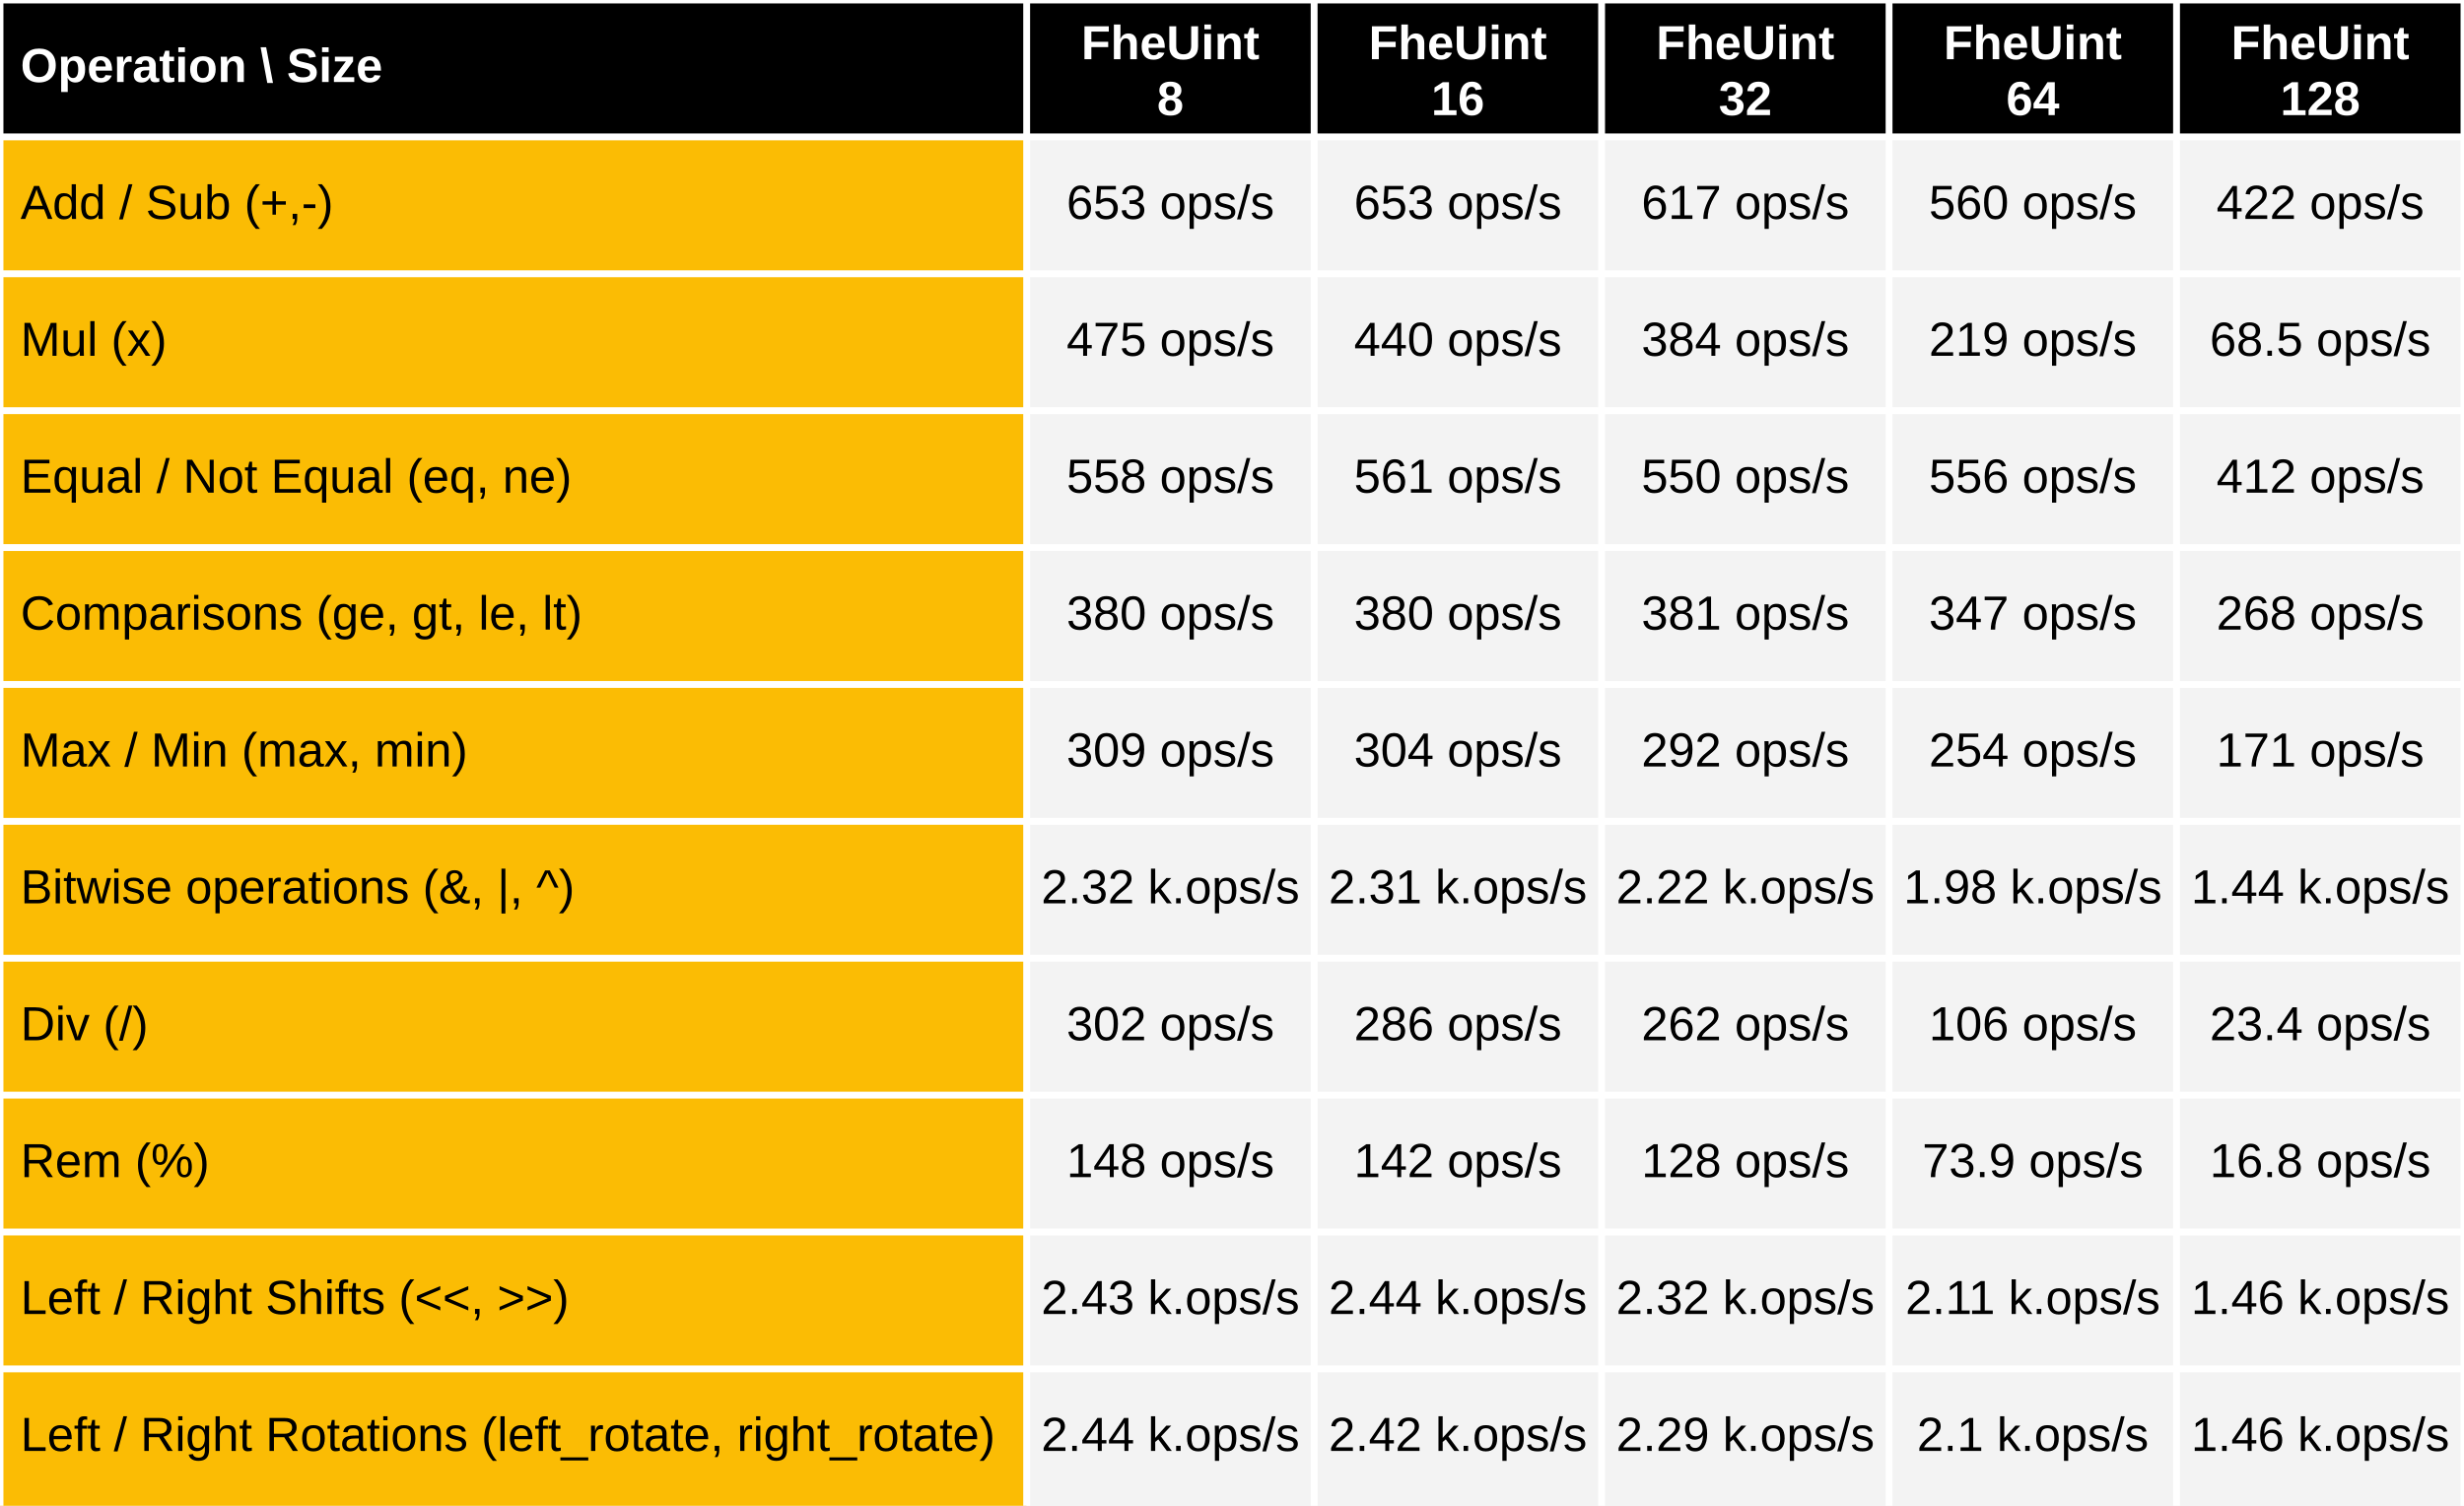
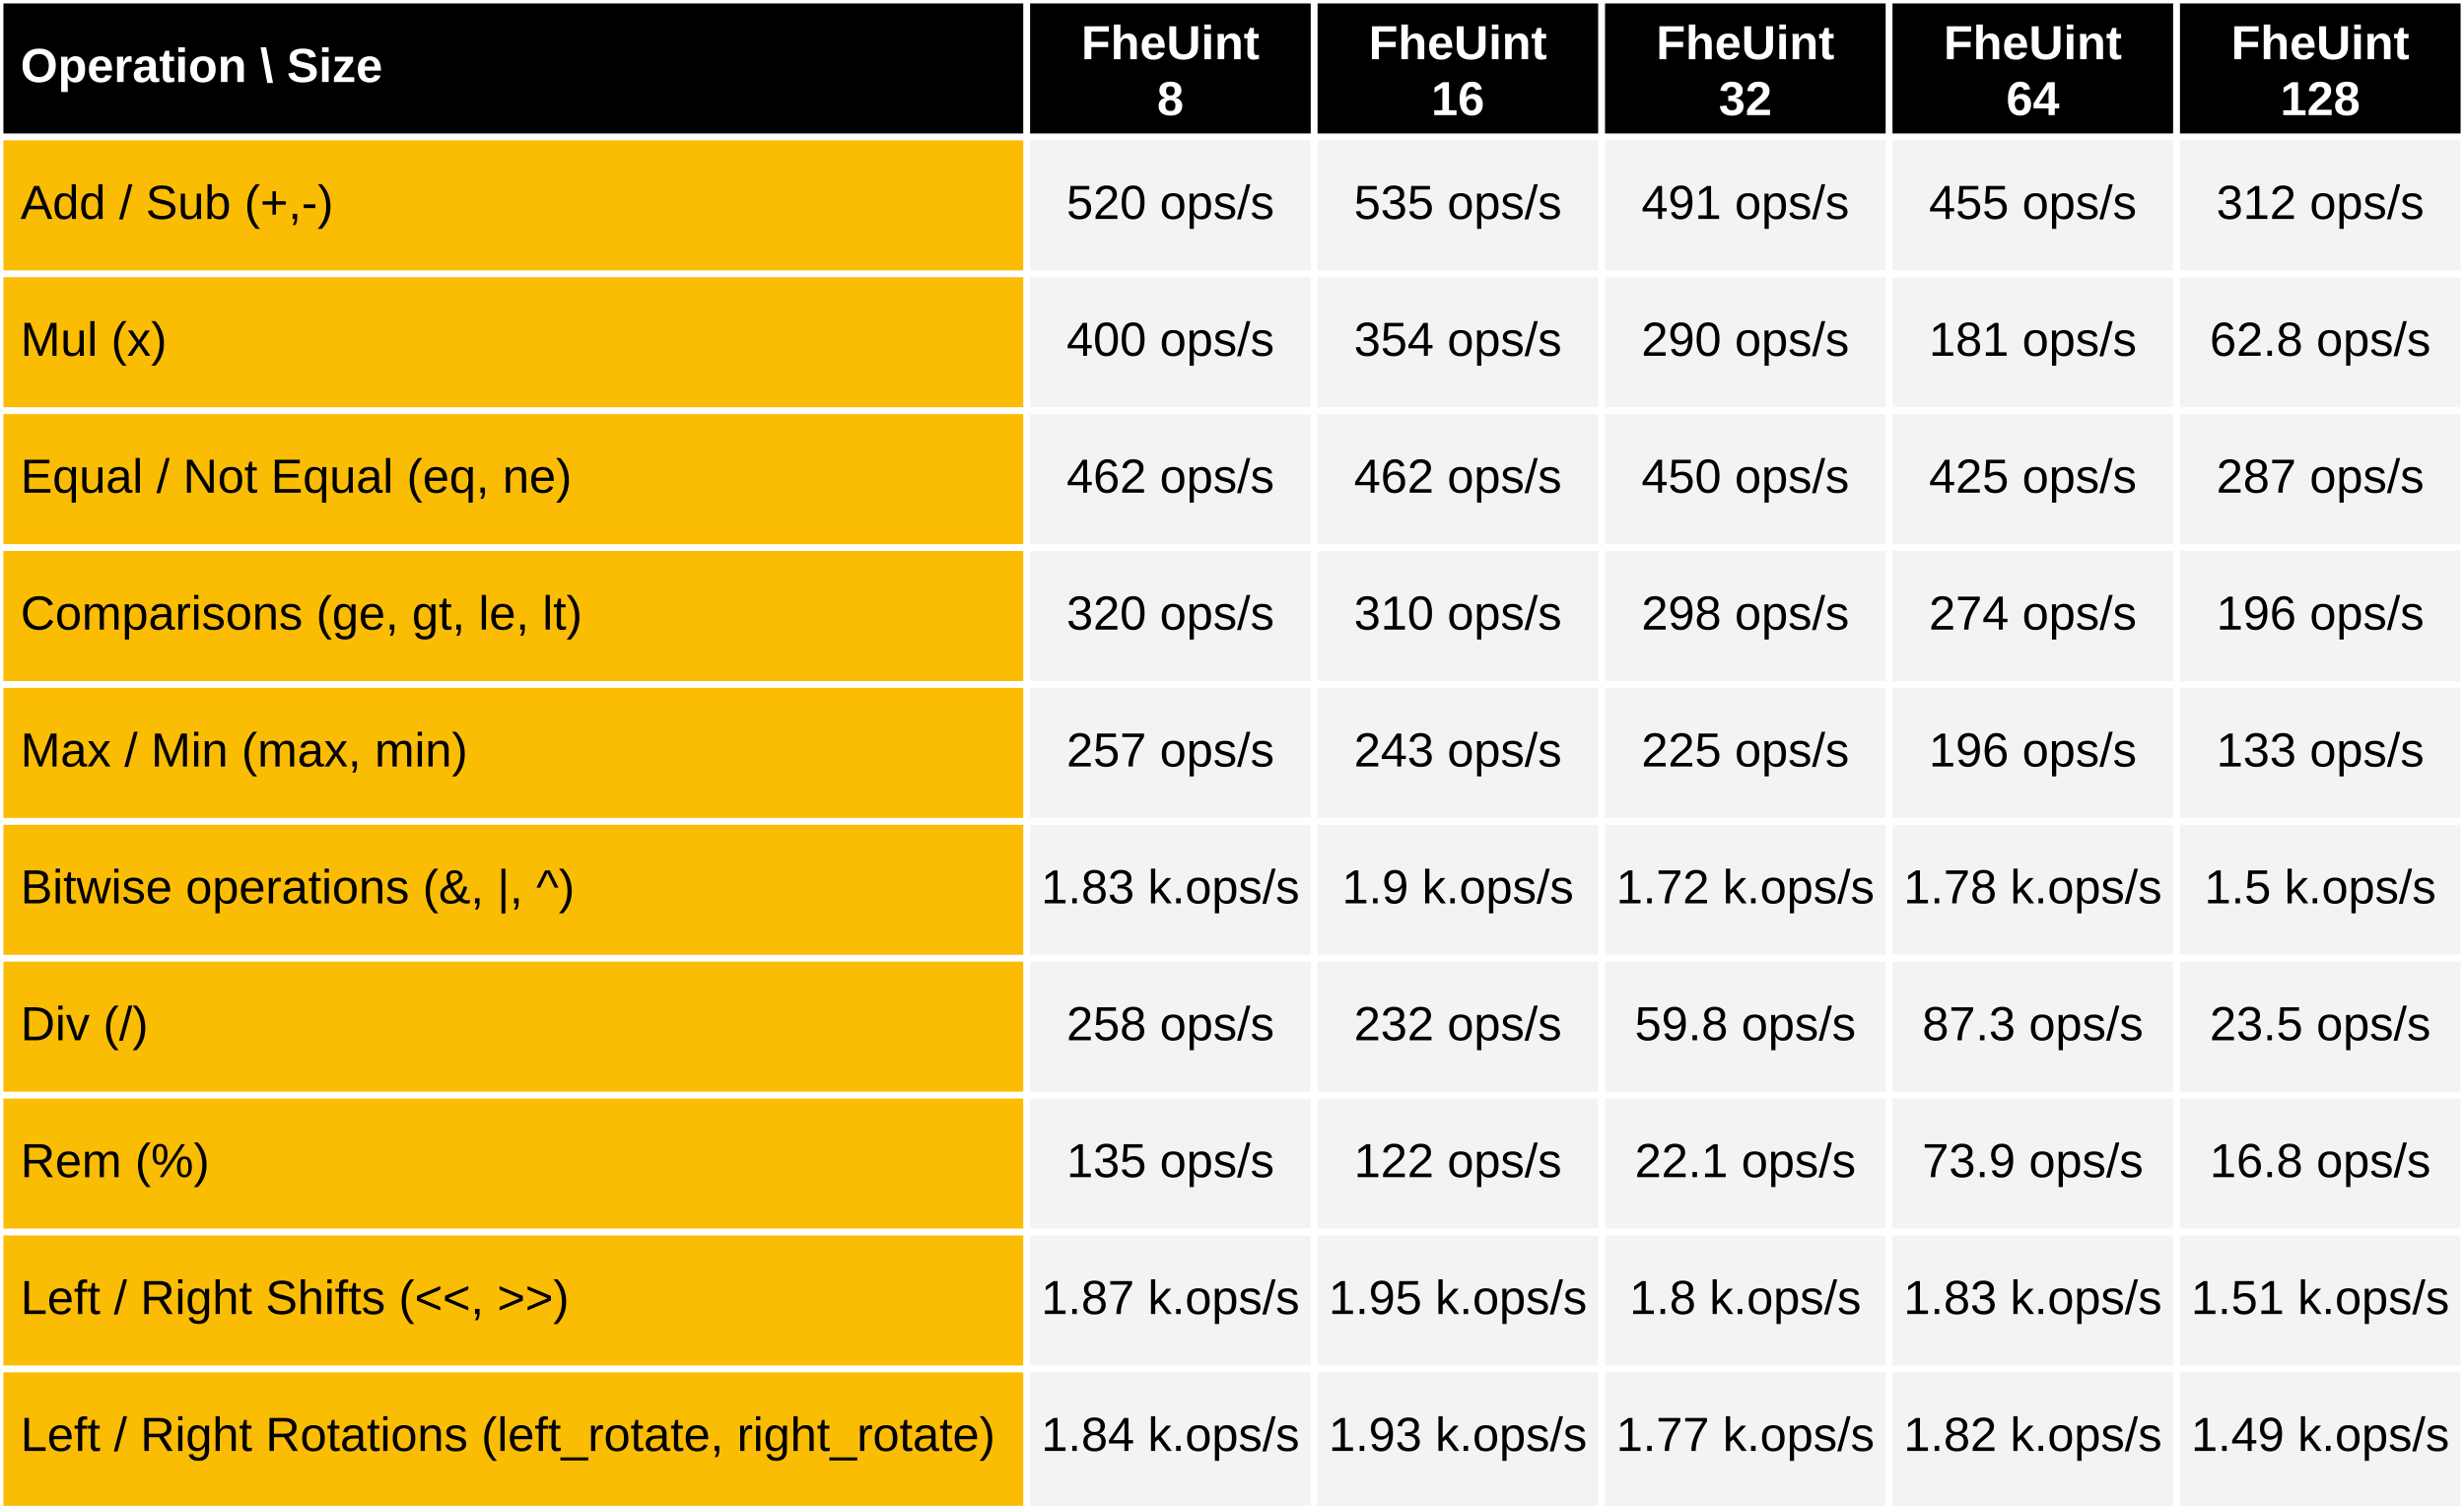
<svg xmlns="http://www.w3.org/2000/svg" viewBox="0 0 720 440" preserveAspectRatio="meet" width="100%" height="440">
  <rect x="0" y="0" width="720" height="40" fill="black" />
  <text dominant-baseline="middle" text-anchor="start" font-family="Arial" font-size="14" font-weight="bold" fill="white" x="6" y="20.0">Operation \ Size</text>
  <text dominant-baseline="middle" text-anchor="middle" font-family="Arial" font-size="14" font-weight="bold" fill="white" x="342.0" y="13.333">FheUint</text>
  <text dominant-baseline="middle" text-anchor="middle" font-family="Arial" font-size="14" font-weight="bold" fill="white" x="342.0" y="29.667">8</text>
  <text dominant-baseline="middle" text-anchor="middle" font-family="Arial" font-size="14" font-weight="bold" fill="white" x="426.0" y="13.333">FheUint</text>
  <text dominant-baseline="middle" text-anchor="middle" font-family="Arial" font-size="14" font-weight="bold" fill="white" x="426.0" y="29.667">16</text>
  <text dominant-baseline="middle" text-anchor="middle" font-family="Arial" font-size="14" font-weight="bold" fill="white" x="510.0" y="13.333">FheUint</text>
  <text dominant-baseline="middle" text-anchor="middle" font-family="Arial" font-size="14" font-weight="bold" fill="white" x="510.0" y="29.667">32</text>
  <text dominant-baseline="middle" text-anchor="middle" font-family="Arial" font-size="14" font-weight="bold" fill="white" x="594.0" y="13.333">FheUint</text>
  <text dominant-baseline="middle" text-anchor="middle" font-family="Arial" font-size="14" font-weight="bold" fill="white" x="594.0" y="29.667">64</text>
  <text dominant-baseline="middle" text-anchor="middle" font-family="Arial" font-size="14" font-weight="bold" fill="white" x="678.0" y="13.333">FheUint</text>
  <text dominant-baseline="middle" text-anchor="middle" font-family="Arial" font-size="14" font-weight="bold" fill="white" x="678.0" y="29.667">128</text>
  <rect x="0" y="40" width="300" height="400" fill="#fbbc04" />
  <rect x="300" y="40" width="420" height="400" fill="#f3f3f3" />
  <text dominant-baseline="middle" text-anchor="start" font-family="Arial" font-size="14" font-weight="normal" fill="black" x="6" y="60.0">Add / Sub (+,-)</text>
-   <text dominant-baseline="middle" text-anchor="middle" font-family="Arial" font-size="14" font-weight="normal" fill="black" x="342.0" y="60.0">653 ops/s</text>
-   <text dominant-baseline="middle" text-anchor="middle" font-family="Arial" font-size="14" font-weight="normal" fill="black" x="426.0" y="60.0">653 ops/s</text>
-   <text dominant-baseline="middle" text-anchor="middle" font-family="Arial" font-size="14" font-weight="normal" fill="black" x="510.0" y="60.0">617 ops/s</text>
-   <text dominant-baseline="middle" text-anchor="middle" font-family="Arial" font-size="14" font-weight="normal" fill="black" x="594.0" y="60.0">560 ops/s</text>
-   <text dominant-baseline="middle" text-anchor="middle" font-family="Arial" font-size="14" font-weight="normal" fill="black" x="678.0" y="60.0">422 ops/s</text>
+   <text dominant-baseline="middle" text-anchor="middle" font-family="Arial" font-size="14" font-weight="normal" fill="black" x="342.0" y="60.0">520 ops/s</text>
+   <text dominant-baseline="middle" text-anchor="middle" font-family="Arial" font-size="14" font-weight="normal" fill="black" x="426.0" y="60.0">535 ops/s</text>
+   <text dominant-baseline="middle" text-anchor="middle" font-family="Arial" font-size="14" font-weight="normal" fill="black" x="510.0" y="60.0">491 ops/s</text>
+   <text dominant-baseline="middle" text-anchor="middle" font-family="Arial" font-size="14" font-weight="normal" fill="black" x="594.0" y="60.0">455 ops/s</text>
+   <text dominant-baseline="middle" text-anchor="middle" font-family="Arial" font-size="14" font-weight="normal" fill="black" x="678.0" y="60.0">312 ops/s</text>
  <text dominant-baseline="middle" text-anchor="start" font-family="Arial" font-size="14" font-weight="normal" fill="black" x="6" y="100.0">Mul (x)</text>
-   <text dominant-baseline="middle" text-anchor="middle" font-family="Arial" font-size="14" font-weight="normal" fill="black" x="342.0" y="100.0">475 ops/s</text>
-   <text dominant-baseline="middle" text-anchor="middle" font-family="Arial" font-size="14" font-weight="normal" fill="black" x="426.0" y="100.0">440 ops/s</text>
-   <text dominant-baseline="middle" text-anchor="middle" font-family="Arial" font-size="14" font-weight="normal" fill="black" x="510.0" y="100.0">384 ops/s</text>
-   <text dominant-baseline="middle" text-anchor="middle" font-family="Arial" font-size="14" font-weight="normal" fill="black" x="594.0" y="100.0">219 ops/s</text>
-   <text dominant-baseline="middle" text-anchor="middle" font-family="Arial" font-size="14" font-weight="normal" fill="black" x="678.0" y="100.0">68.5 ops/s</text>
+   <text dominant-baseline="middle" text-anchor="middle" font-family="Arial" font-size="14" font-weight="normal" fill="black" x="342.0" y="100.0">400 ops/s</text>
+   <text dominant-baseline="middle" text-anchor="middle" font-family="Arial" font-size="14" font-weight="normal" fill="black" x="426.0" y="100.0">354 ops/s</text>
+   <text dominant-baseline="middle" text-anchor="middle" font-family="Arial" font-size="14" font-weight="normal" fill="black" x="510.0" y="100.0">290 ops/s</text>
+   <text dominant-baseline="middle" text-anchor="middle" font-family="Arial" font-size="14" font-weight="normal" fill="black" x="594.0" y="100.0">181 ops/s</text>
+   <text dominant-baseline="middle" text-anchor="middle" font-family="Arial" font-size="14" font-weight="normal" fill="black" x="678.0" y="100.0">62.8 ops/s</text>
  <text dominant-baseline="middle" text-anchor="start" font-family="Arial" font-size="14" font-weight="normal" fill="black" x="6" y="140.0">Equal / Not Equal (eq, ne)</text>
-   <text dominant-baseline="middle" text-anchor="middle" font-family="Arial" font-size="14" font-weight="normal" fill="black" x="342.0" y="140.0">558 ops/s</text>
-   <text dominant-baseline="middle" text-anchor="middle" font-family="Arial" font-size="14" font-weight="normal" fill="black" x="426.0" y="140.0">561 ops/s</text>
-   <text dominant-baseline="middle" text-anchor="middle" font-family="Arial" font-size="14" font-weight="normal" fill="black" x="510.0" y="140.0">550 ops/s</text>
-   <text dominant-baseline="middle" text-anchor="middle" font-family="Arial" font-size="14" font-weight="normal" fill="black" x="594.0" y="140.0">556 ops/s</text>
-   <text dominant-baseline="middle" text-anchor="middle" font-family="Arial" font-size="14" font-weight="normal" fill="black" x="678.0" y="140.0">412 ops/s</text>
+   <text dominant-baseline="middle" text-anchor="middle" font-family="Arial" font-size="14" font-weight="normal" fill="black" x="342.0" y="140.0">462 ops/s</text>
+   <text dominant-baseline="middle" text-anchor="middle" font-family="Arial" font-size="14" font-weight="normal" fill="black" x="426.0" y="140.0">462 ops/s</text>
+   <text dominant-baseline="middle" text-anchor="middle" font-family="Arial" font-size="14" font-weight="normal" fill="black" x="510.0" y="140.0">450 ops/s</text>
+   <text dominant-baseline="middle" text-anchor="middle" font-family="Arial" font-size="14" font-weight="normal" fill="black" x="594.0" y="140.0">425 ops/s</text>
+   <text dominant-baseline="middle" text-anchor="middle" font-family="Arial" font-size="14" font-weight="normal" fill="black" x="678.0" y="140.0">287 ops/s</text>
  <text dominant-baseline="middle" text-anchor="start" font-family="Arial" font-size="14" font-weight="normal" fill="black" x="6" y="180.0">Comparisons (ge, gt, le, lt)</text>
-   <text dominant-baseline="middle" text-anchor="middle" font-family="Arial" font-size="14" font-weight="normal" fill="black" x="342.0" y="180.0">380 ops/s</text>
-   <text dominant-baseline="middle" text-anchor="middle" font-family="Arial" font-size="14" font-weight="normal" fill="black" x="426.0" y="180.0">380 ops/s</text>
-   <text dominant-baseline="middle" text-anchor="middle" font-family="Arial" font-size="14" font-weight="normal" fill="black" x="510.0" y="180.0">381 ops/s</text>
-   <text dominant-baseline="middle" text-anchor="middle" font-family="Arial" font-size="14" font-weight="normal" fill="black" x="594.0" y="180.0">347 ops/s</text>
-   <text dominant-baseline="middle" text-anchor="middle" font-family="Arial" font-size="14" font-weight="normal" fill="black" x="678.0" y="180.0">268 ops/s</text>
+   <text dominant-baseline="middle" text-anchor="middle" font-family="Arial" font-size="14" font-weight="normal" fill="black" x="342.0" y="180.0">320 ops/s</text>
+   <text dominant-baseline="middle" text-anchor="middle" font-family="Arial" font-size="14" font-weight="normal" fill="black" x="426.0" y="180.0">310 ops/s</text>
+   <text dominant-baseline="middle" text-anchor="middle" font-family="Arial" font-size="14" font-weight="normal" fill="black" x="510.0" y="180.0">298 ops/s</text>
+   <text dominant-baseline="middle" text-anchor="middle" font-family="Arial" font-size="14" font-weight="normal" fill="black" x="594.0" y="180.0">274 ops/s</text>
+   <text dominant-baseline="middle" text-anchor="middle" font-family="Arial" font-size="14" font-weight="normal" fill="black" x="678.0" y="180.0">196 ops/s</text>
  <text dominant-baseline="middle" text-anchor="start" font-family="Arial" font-size="14" font-weight="normal" fill="black" x="6" y="220.0">Max / Min (max, min)</text>
-   <text dominant-baseline="middle" text-anchor="middle" font-family="Arial" font-size="14" font-weight="normal" fill="black" x="342.0" y="220.0">309 ops/s</text>
-   <text dominant-baseline="middle" text-anchor="middle" font-family="Arial" font-size="14" font-weight="normal" fill="black" x="426.0" y="220.0">304 ops/s</text>
-   <text dominant-baseline="middle" text-anchor="middle" font-family="Arial" font-size="14" font-weight="normal" fill="black" x="510.0" y="220.0">292 ops/s</text>
-   <text dominant-baseline="middle" text-anchor="middle" font-family="Arial" font-size="14" font-weight="normal" fill="black" x="594.0" y="220.0">254 ops/s</text>
-   <text dominant-baseline="middle" text-anchor="middle" font-family="Arial" font-size="14" font-weight="normal" fill="black" x="678.0" y="220.0">171 ops/s</text>
+   <text dominant-baseline="middle" text-anchor="middle" font-family="Arial" font-size="14" font-weight="normal" fill="black" x="342.0" y="220.0">257 ops/s</text>
+   <text dominant-baseline="middle" text-anchor="middle" font-family="Arial" font-size="14" font-weight="normal" fill="black" x="426.0" y="220.0">243 ops/s</text>
+   <text dominant-baseline="middle" text-anchor="middle" font-family="Arial" font-size="14" font-weight="normal" fill="black" x="510.0" y="220.0">225 ops/s</text>
+   <text dominant-baseline="middle" text-anchor="middle" font-family="Arial" font-size="14" font-weight="normal" fill="black" x="594.0" y="220.0">196 ops/s</text>
+   <text dominant-baseline="middle" text-anchor="middle" font-family="Arial" font-size="14" font-weight="normal" fill="black" x="678.0" y="220.0">133 ops/s</text>
  <text dominant-baseline="middle" text-anchor="start" font-family="Arial" font-size="14" font-weight="normal" fill="black" x="6" y="260.0">Bitwise operations (&amp;, |, ^)</text>
-   <text dominant-baseline="middle" text-anchor="middle" font-family="Arial" font-size="14" font-weight="normal" fill="black" x="342.0" y="260.0">2.32 k.ops/s</text>
-   <text dominant-baseline="middle" text-anchor="middle" font-family="Arial" font-size="14" font-weight="normal" fill="black" x="426.0" y="260.0">2.31 k.ops/s</text>
-   <text dominant-baseline="middle" text-anchor="middle" font-family="Arial" font-size="14" font-weight="normal" fill="black" x="510.0" y="260.0">2.22 k.ops/s</text>
-   <text dominant-baseline="middle" text-anchor="middle" font-family="Arial" font-size="14" font-weight="normal" fill="black" x="594.0" y="260.0">1.98 k.ops/s</text>
-   <text dominant-baseline="middle" text-anchor="middle" font-family="Arial" font-size="14" font-weight="normal" fill="black" x="678.0" y="260.0">1.44 k.ops/s</text>
+   <text dominant-baseline="middle" text-anchor="middle" font-family="Arial" font-size="14" font-weight="normal" fill="black" x="342.0" y="260.0">1.83 k.ops/s</text>
+   <text dominant-baseline="middle" text-anchor="middle" font-family="Arial" font-size="14" font-weight="normal" fill="black" x="426.0" y="260.0">1.9 k.ops/s</text>
+   <text dominant-baseline="middle" text-anchor="middle" font-family="Arial" font-size="14" font-weight="normal" fill="black" x="510.0" y="260.0">1.72 k.ops/s</text>
+   <text dominant-baseline="middle" text-anchor="middle" font-family="Arial" font-size="14" font-weight="normal" fill="black" x="594.0" y="260.0">1.78 k.ops/s</text>
+   <text dominant-baseline="middle" text-anchor="middle" font-family="Arial" font-size="14" font-weight="normal" fill="black" x="678.0" y="260.0">1.5 k.ops/s</text>
  <text dominant-baseline="middle" text-anchor="start" font-family="Arial" font-size="14" font-weight="normal" fill="black" x="6" y="300.0">Div  (/)</text>
-   <text dominant-baseline="middle" text-anchor="middle" font-family="Arial" font-size="14" font-weight="normal" fill="black" x="342.0" y="300.0">302 ops/s</text>
-   <text dominant-baseline="middle" text-anchor="middle" font-family="Arial" font-size="14" font-weight="normal" fill="black" x="426.0" y="300.0">286 ops/s</text>
-   <text dominant-baseline="middle" text-anchor="middle" font-family="Arial" font-size="14" font-weight="normal" fill="black" x="510.0" y="300.0">262 ops/s</text>
-   <text dominant-baseline="middle" text-anchor="middle" font-family="Arial" font-size="14" font-weight="normal" fill="black" x="594.0" y="300.0">106 ops/s</text>
-   <text dominant-baseline="middle" text-anchor="middle" font-family="Arial" font-size="14" font-weight="normal" fill="black" x="678.0" y="300.0">23.4 ops/s</text>
+   <text dominant-baseline="middle" text-anchor="middle" font-family="Arial" font-size="14" font-weight="normal" fill="black" x="342.0" y="300.0">258 ops/s</text>
+   <text dominant-baseline="middle" text-anchor="middle" font-family="Arial" font-size="14" font-weight="normal" fill="black" x="426.0" y="300.0">232 ops/s</text>
+   <text dominant-baseline="middle" text-anchor="middle" font-family="Arial" font-size="14" font-weight="normal" fill="black" x="510.0" y="300.0">59.8 ops/s</text>
+   <text dominant-baseline="middle" text-anchor="middle" font-family="Arial" font-size="14" font-weight="normal" fill="black" x="594.0" y="300.0">87.3 ops/s</text>
+   <text dominant-baseline="middle" text-anchor="middle" font-family="Arial" font-size="14" font-weight="normal" fill="black" x="678.0" y="300.0">23.5 ops/s</text>
  <text dominant-baseline="middle" text-anchor="start" font-family="Arial" font-size="14" font-weight="normal" fill="black" x="6" y="340.0">Rem  (%)</text>
-   <text dominant-baseline="middle" text-anchor="middle" font-family="Arial" font-size="14" font-weight="normal" fill="black" x="342.0" y="340.0">148 ops/s</text>
-   <text dominant-baseline="middle" text-anchor="middle" font-family="Arial" font-size="14" font-weight="normal" fill="black" x="426.0" y="340.0">142 ops/s</text>
-   <text dominant-baseline="middle" text-anchor="middle" font-family="Arial" font-size="14" font-weight="normal" fill="black" x="510.0" y="340.0">128 ops/s</text>
+   <text dominant-baseline="middle" text-anchor="middle" font-family="Arial" font-size="14" font-weight="normal" fill="black" x="342.0" y="340.0">135 ops/s</text>
+   <text dominant-baseline="middle" text-anchor="middle" font-family="Arial" font-size="14" font-weight="normal" fill="black" x="426.0" y="340.0">122 ops/s</text>
+   <text dominant-baseline="middle" text-anchor="middle" font-family="Arial" font-size="14" font-weight="normal" fill="black" x="510.0" y="340.0">22.1 ops/s</text>
  <text dominant-baseline="middle" text-anchor="middle" font-family="Arial" font-size="14" font-weight="normal" fill="black" x="594.0" y="340.0">73.9 ops/s</text>
  <text dominant-baseline="middle" text-anchor="middle" font-family="Arial" font-size="14" font-weight="normal" fill="black" x="678.0" y="340.0">16.8 ops/s</text>
  <text dominant-baseline="middle" text-anchor="start" font-family="Arial" font-size="14" font-weight="normal" fill="black" x="6" y="380.0">Left / Right Shifts (&lt;&lt;, &gt;&gt;)</text>
-   <text dominant-baseline="middle" text-anchor="middle" font-family="Arial" font-size="14" font-weight="normal" fill="black" x="342.0" y="380.0">2.43 k.ops/s</text>
-   <text dominant-baseline="middle" text-anchor="middle" font-family="Arial" font-size="14" font-weight="normal" fill="black" x="426.0" y="380.0">2.44 k.ops/s</text>
-   <text dominant-baseline="middle" text-anchor="middle" font-family="Arial" font-size="14" font-weight="normal" fill="black" x="510.0" y="380.0">2.32 k.ops/s</text>
-   <text dominant-baseline="middle" text-anchor="middle" font-family="Arial" font-size="14" font-weight="normal" fill="black" x="594.0" y="380.0">2.11 k.ops/s</text>
-   <text dominant-baseline="middle" text-anchor="middle" font-family="Arial" font-size="14" font-weight="normal" fill="black" x="678.0" y="380.0">1.46 k.ops/s</text>
+   <text dominant-baseline="middle" text-anchor="middle" font-family="Arial" font-size="14" font-weight="normal" fill="black" x="342.0" y="380.0">1.87 k.ops/s</text>
+   <text dominant-baseline="middle" text-anchor="middle" font-family="Arial" font-size="14" font-weight="normal" fill="black" x="426.0" y="380.0">1.95 k.ops/s</text>
+   <text dominant-baseline="middle" text-anchor="middle" font-family="Arial" font-size="14" font-weight="normal" fill="black" x="510.0" y="380.0">1.8 k.ops/s</text>
+   <text dominant-baseline="middle" text-anchor="middle" font-family="Arial" font-size="14" font-weight="normal" fill="black" x="594.0" y="380.0">1.83 k.ops/s</text>
+   <text dominant-baseline="middle" text-anchor="middle" font-family="Arial" font-size="14" font-weight="normal" fill="black" x="678.0" y="380.0">1.51 k.ops/s</text>
  <text dominant-baseline="middle" text-anchor="start" font-family="Arial" font-size="14" font-weight="normal" fill="black" x="6" y="420.0">Left / Right Rotations (left_rotate, right_rotate)</text>
-   <text dominant-baseline="middle" text-anchor="middle" font-family="Arial" font-size="14" font-weight="normal" fill="black" x="342.0" y="420.0">2.44 k.ops/s</text>
-   <text dominant-baseline="middle" text-anchor="middle" font-family="Arial" font-size="14" font-weight="normal" fill="black" x="426.0" y="420.0">2.42 k.ops/s</text>
-   <text dominant-baseline="middle" text-anchor="middle" font-family="Arial" font-size="14" font-weight="normal" fill="black" x="510.0" y="420.0">2.29 k.ops/s</text>
-   <text dominant-baseline="middle" text-anchor="middle" font-family="Arial" font-size="14" font-weight="normal" fill="black" x="594.0" y="420.0">2.1 k.ops/s</text>
-   <text dominant-baseline="middle" text-anchor="middle" font-family="Arial" font-size="14" font-weight="normal" fill="black" x="678.0" y="420.0">1.46 k.ops/s</text>
+   <text dominant-baseline="middle" text-anchor="middle" font-family="Arial" font-size="14" font-weight="normal" fill="black" x="342.0" y="420.0">1.84 k.ops/s</text>
+   <text dominant-baseline="middle" text-anchor="middle" font-family="Arial" font-size="14" font-weight="normal" fill="black" x="426.0" y="420.0">1.93 k.ops/s</text>
+   <text dominant-baseline="middle" text-anchor="middle" font-family="Arial" font-size="14" font-weight="normal" fill="black" x="510.0" y="420.0">1.77 k.ops/s</text>
+   <text dominant-baseline="middle" text-anchor="middle" font-family="Arial" font-size="14" font-weight="normal" fill="black" x="594.0" y="420.0">1.82 k.ops/s</text>
+   <text dominant-baseline="middle" text-anchor="middle" font-family="Arial" font-size="14" font-weight="normal" fill="black" x="678.0" y="420.0">1.49 k.ops/s</text>
  <line stroke="white" stroke-width="2" x1="0" y1="0" x2="720" y2="0" />
  <line stroke="white" stroke-width="2" x1="0" y1="40" x2="720" y2="40" />
  <line stroke="white" stroke-width="2" x1="0" y1="80" x2="720" y2="80" />
  <line stroke="white" stroke-width="2" x1="0" y1="120" x2="720" y2="120" />
  <line stroke="white" stroke-width="2" x1="0" y1="160" x2="720" y2="160" />
  <line stroke="white" stroke-width="2" x1="0" y1="200" x2="720" y2="200" />
  <line stroke="white" stroke-width="2" x1="0" y1="240" x2="720" y2="240" />
  <line stroke="white" stroke-width="2" x1="0" y1="280" x2="720" y2="280" />
  <line stroke="white" stroke-width="2" x1="0" y1="320" x2="720" y2="320" />
  <line stroke="white" stroke-width="2" x1="0" y1="360" x2="720" y2="360" />
  <line stroke="white" stroke-width="2" x1="0" y1="400" x2="720" y2="400" />
  <line stroke="white" stroke-width="2" x1="0" y1="0" x2="0" y2="440" />
  <line stroke="white" stroke-width="2" x1="300.0" y1="0" x2="300.0" y2="440" />
  <line stroke="white" stroke-width="2" x1="384.0" y1="0" x2="384.0" y2="440" />
  <line stroke="white" stroke-width="2" x1="468.0" y1="0" x2="468.0" y2="440" />
  <line stroke="white" stroke-width="2" x1="552.0" y1="0" x2="552.0" y2="440" />
  <line stroke="white" stroke-width="2" x1="636.0" y1="0" x2="636.0" y2="440" />
  <line stroke="white" stroke-width="2" x1="720.0" y1="0" x2="720.0" y2="440" />
</svg>
